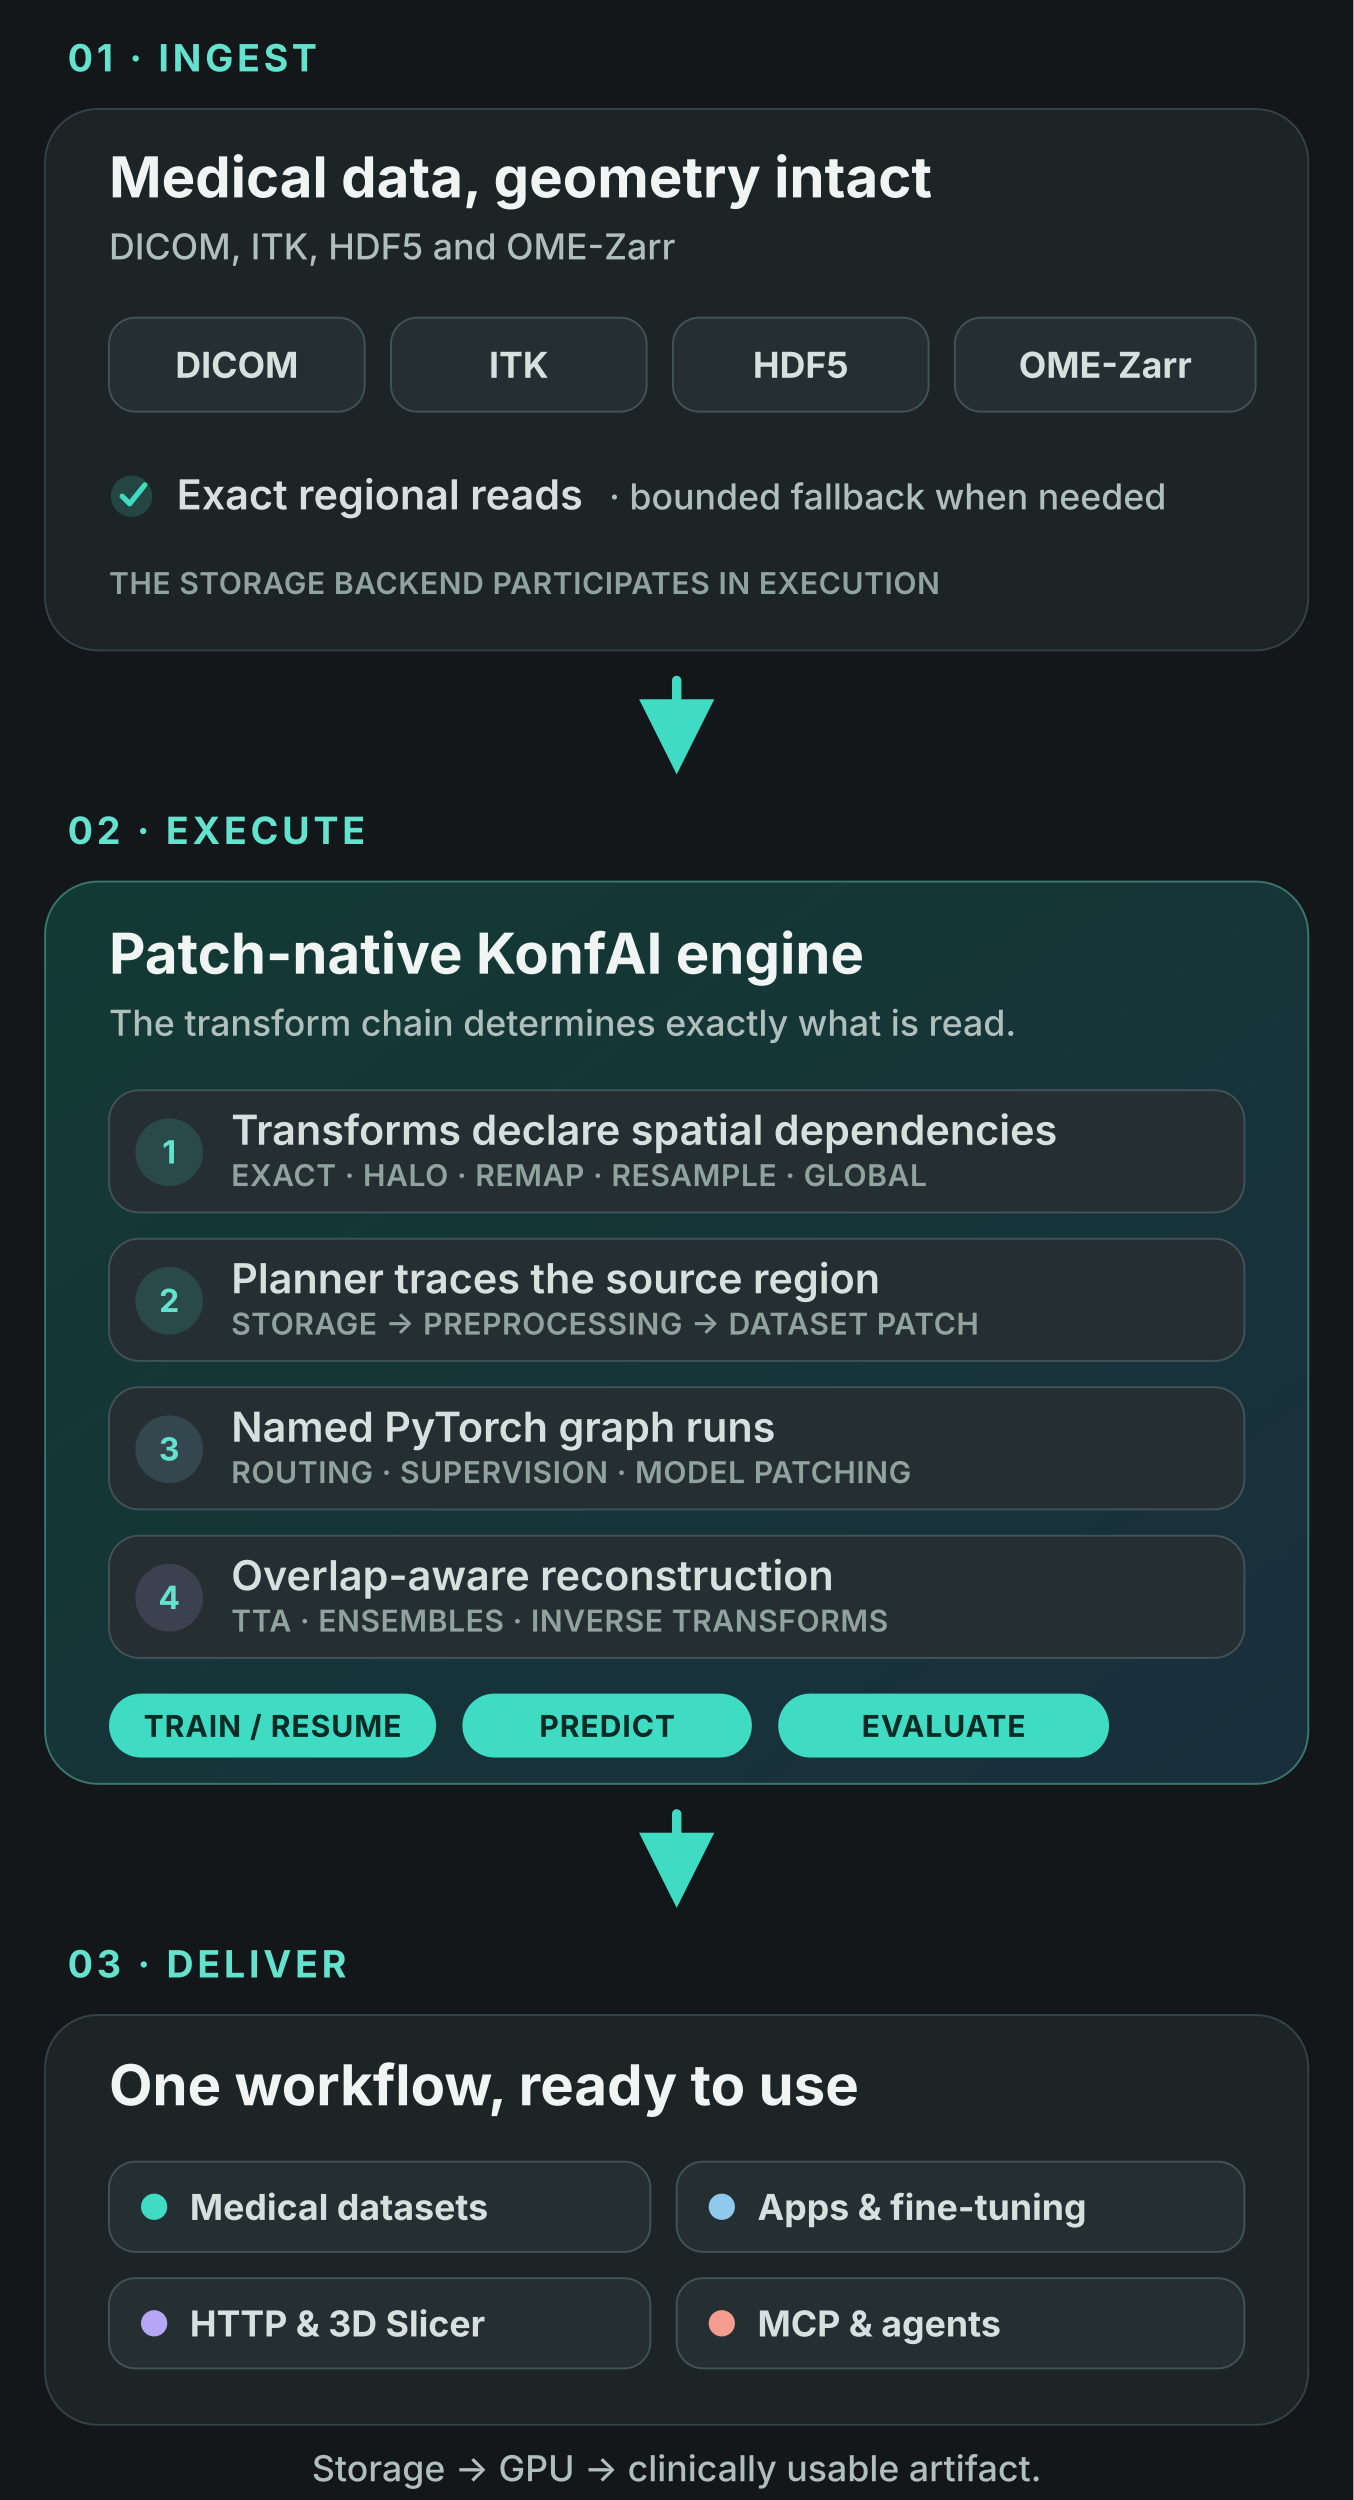
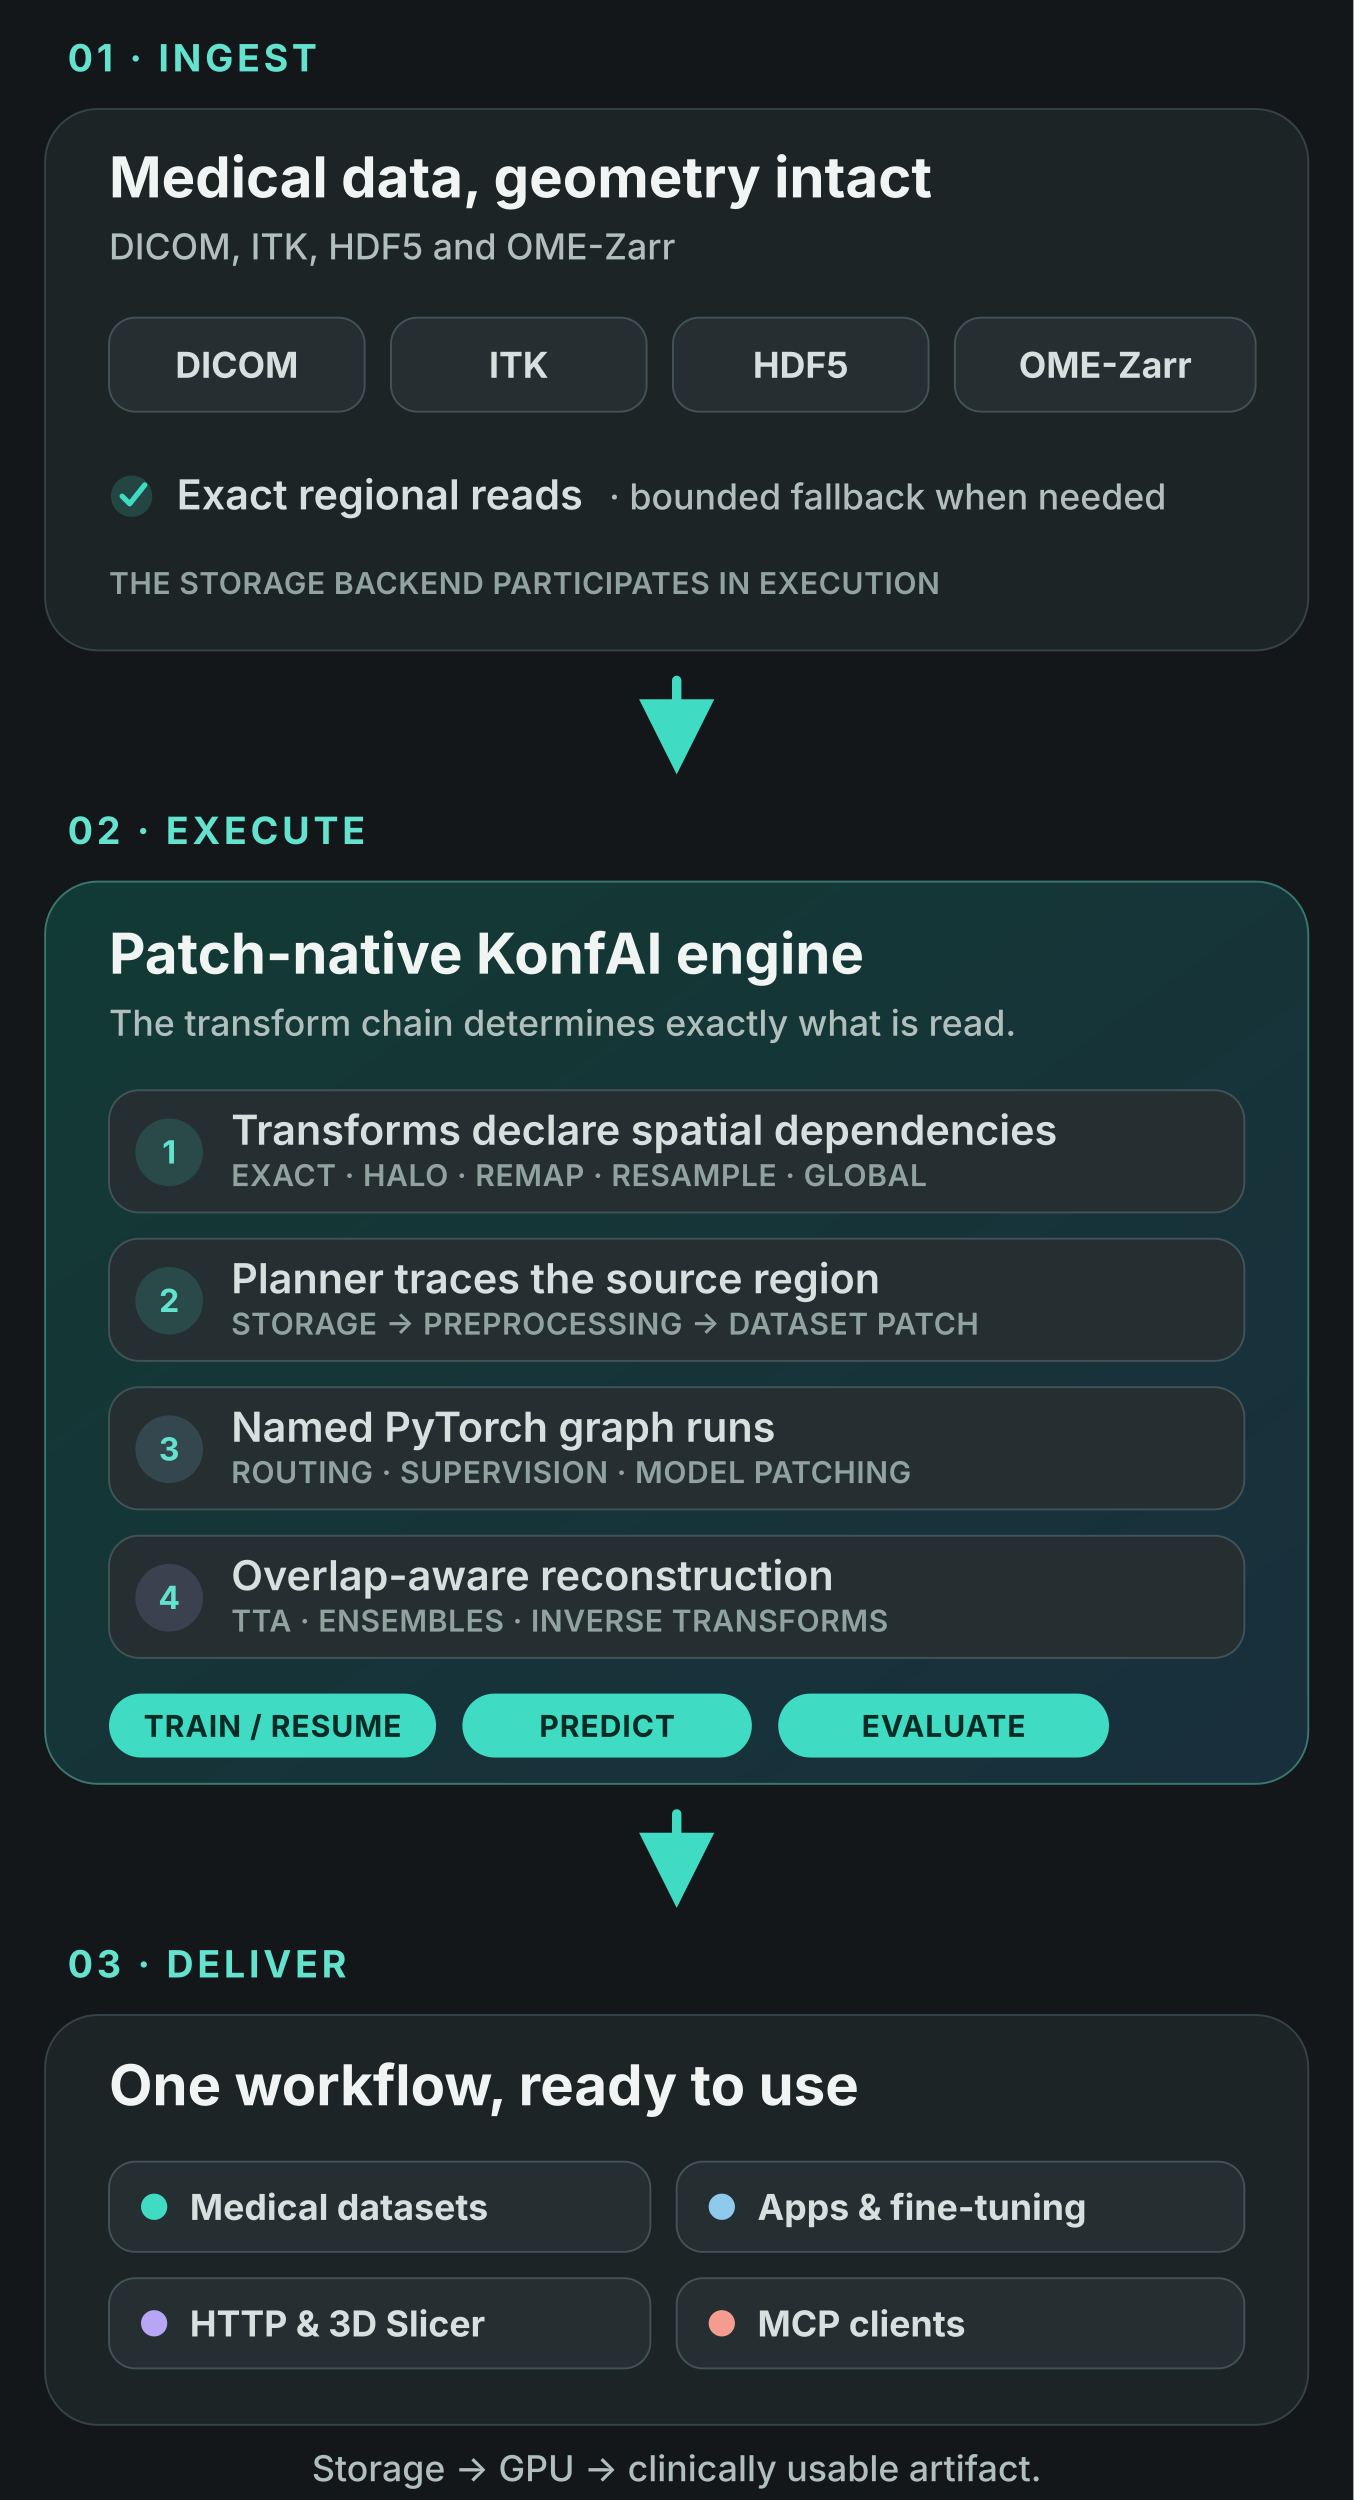
<svg xmlns="http://www.w3.org/2000/svg" width="720" height="1330" viewBox="0 0 720 1330" role="img" aria-labelledby="title desc">
  <defs>
    <linearGradient id="engineFill" x1="0" y1="0" x2="1" y2="1">
      <stop offset="0" stop-color="#123a34" />
      <stop offset="1" stop-color="#192f3c" />
    </linearGradient>
    <marker id="arrow" viewBox="0 0 10 10" refX="8" refY="5" markerWidth="8" markerHeight="8" orient="auto">
      <path d="M0 0L10 5L0 10z" fill="#3fdcc3" />
    </marker>
    <style>
      :root { background: #14171a; color-scheme: only dark; }
      .canvas { fill:#14171a; }
      .surface { fill:#1d2426; stroke:#354348; }
      .engine { fill:url(#engineFill); stroke:#39786e; }
      .stage,.nodeIndex { fill:#63e2ce; }
      .stage { font:700 20px system-ui,-apple-system,"Segoe UI",sans-serif; letter-spacing:2px; }
      .heading { fill:#f0f5f4; font:700 30px system-ui,-apple-system,"Segoe UI",sans-serif; }
      .body,.pillText { fill:#d6e0de; }
      .body { font:600 22px system-ui,-apple-system,"Segoe UI",sans-serif; }
      .small { fill:#b0bfbc; font:500 19px system-ui,-apple-system,"Segoe UI",sans-serif; }
      .micro { fill:#91a39f; font:600 16px system-ui,-apple-system,"Segoe UI",sans-serif; letter-spacing:.3px; }
      .pill,.node { fill:#252e31; stroke:#425358; }
      .pillText { font:650 19px system-ui,-apple-system,"Segoe UI",sans-serif; }
      .workflow { fill:#3fdcc3; }
      .workflowText { fill:#092b25; font:750 16px system-ui,-apple-system,"Segoe UI",sans-serif; letter-spacing:.5px; }
      .nodeIndex { font:750 17px system-ui,-apple-system,"Segoe UI",sans-serif; }
      .arrowPath { fill:none; stroke:#3fdcc3; stroke-width:5; stroke-linecap:round; marker-end:url(#arrow); }
    </style>
  </defs>
  <rect class="canvas" width="720" height="1330" />
  <text class="stage" x="36" y="38">01 · INGEST</text>
  <rect class="surface" x="24" y="58" width="672" height="288" rx="28" />
  <text class="heading" x="58" y="105">Medical data, geometry intact</text>
  <text class="small" x="58" y="138">DICOM, ITK, HDF5 and OME-Zarr</text>
  <g transform="translate(58 169)">
    <rect class="pill" x="0" y="0" width="136" height="50" rx="14" />
    <text class="pillText" x="68" y="32" text-anchor="middle">DICOM</text>
    <rect class="pill" x="150" y="0" width="136" height="50" rx="14" />
    <text class="pillText" x="218" y="32" text-anchor="middle">ITK</text>
    <rect class="pill" x="300" y="0" width="136" height="50" rx="14" />
    <text class="pillText" x="368" y="32" text-anchor="middle">HDF5</text>
    <rect class="pill" x="450" y="0" width="160" height="50" rx="14" />
    <text class="pillText" x="530" y="32" text-anchor="middle">OME-Zarr</text>
  </g>
  <circle cx="70" cy="264" r="11" fill="#3fdcc3" opacity=".18" />
  <path d="M65 264l4 4 8-10" fill="none" stroke="#3fdcc3" stroke-width="2.8" stroke-linecap="round" stroke-linejoin="round" />
  <text class="body" x="94" y="271">Exact regional reads</text>
  <text class="small" x="324" y="271">· bounded fallback when needed</text>
  <text class="micro" x="58" y="316">THE STORAGE BACKEND PARTICIPATES IN EXECUTION</text>
  <path class="arrowPath" d="M360 362v42" />
  <text class="stage" x="36" y="449">02 · EXECUTE</text>
  <rect class="engine" x="24" y="469" width="672" height="480" rx="28" />
  <text class="heading" x="58" y="518">Patch-native KonfAI engine</text>
  <text class="small" x="58" y="551">The transform chain determines exactly what is read.</text>
  <g transform="translate(58 580)">
    <rect class="node" x="0" y="0" width="604" height="65" rx="16" />
    <circle cx="32" cy="33" r="18" fill="#3fdcc3" opacity=".16" />
    <text class="nodeIndex" x="32" y="39" text-anchor="middle">1</text>
    <text class="body" x="65" y="29">Transforms declare spatial dependencies</text>
    <text class="micro" x="65" y="51">EXACT · HALO · REMAP · RESAMPLE · GLOBAL</text>
    <rect class="node" x="0" y="79" width="604" height="65" rx="16" />
    <circle cx="32" cy="112" r="18" fill="#3fdcc3" opacity=".16" />
    <text class="nodeIndex" x="32" y="118" text-anchor="middle">2</text>
    <text class="body" x="65" y="108">Planner traces the source region</text>
    <text class="micro" x="65" y="130">STORAGE → PREPROCESSING → DATASET PATCH</text>
    <rect class="node" x="0" y="158" width="604" height="65" rx="16" />
    <circle cx="32" cy="191" r="18" fill="#8fc9ec" opacity=".16" />
    <text class="nodeIndex" x="32" y="197" text-anchor="middle">3</text>
    <text class="body" x="65" y="187">Named PyTorch graph runs</text>
    <text class="micro" x="65" y="209">ROUTING · SUPERVISION · MODEL PATCHING</text>
    <rect class="node" x="0" y="237" width="604" height="65" rx="16" />
    <circle cx="32" cy="270" r="18" fill="#b7a5f5" opacity=".16" />
    <text class="nodeIndex" x="32" y="276" text-anchor="middle">4</text>
    <text class="body" x="65" y="266">Overlap-aware reconstruction</text>
    <text class="micro" x="65" y="288">TTA · ENSEMBLES · INVERSE TRANSFORMS</text>
  </g>
  <g transform="translate(58 901)">
    <rect class="workflow" x="0" y="0" width="174" height="34" rx="17" />
    <text class="workflowText" x="87" y="23" text-anchor="middle">TRAIN / RESUME</text>
    <rect class="workflow" x="188" y="0" width="154" height="34" rx="17" />
    <text class="workflowText" x="265" y="23" text-anchor="middle">PREDICT</text>
    <rect class="workflow" x="356" y="0" width="176" height="34" rx="17" />
    <text class="workflowText" x="444" y="23" text-anchor="middle">EVALUATE</text>
  </g>
  <path class="arrowPath" d="M360 965v42" />
  <text class="stage" x="36" y="1052">03 · DELIVER</text>
  <rect class="surface" x="24" y="1072" width="672" height="218" rx="28" />
  <text class="heading" x="58" y="1120">One workflow, ready to use</text>
  <g transform="translate(58 1150)">
    <rect class="pill" x="0" y="0" width="288" height="48" rx="14" />
    <circle cx="24" cy="24" r="7" fill="#3fdcc3" />
    <text class="pillText" x="43" y="31">Medical datasets</text>
    <rect class="pill" x="302" y="0" width="302" height="48" rx="14" />
    <circle cx="326" cy="24" r="7" fill="#8fc9ec" />
    <text class="pillText" x="345" y="31">Apps &amp; fine-tuning</text>
    <rect class="pill" x="0" y="62" width="288" height="48" rx="14" />
    <circle cx="24" cy="86" r="7" fill="#b7a5f5" />
    <text class="pillText" x="43" y="93">HTTP &amp; 3D Slicer</text>
    <rect class="pill" x="302" y="62" width="302" height="48" rx="14" />
    <circle cx="326" cy="86" r="7" fill="#f59c90" />
-     <text class="pillText" x="345" y="93">MCP &amp; agents</text>
+     <text class="pillText" x="345" y="93">MCP clients</text>
  </g>
  <text class="small" x="360" y="1320" text-anchor="middle">Storage → GPU → clinically usable artifact.</text>
</svg>
